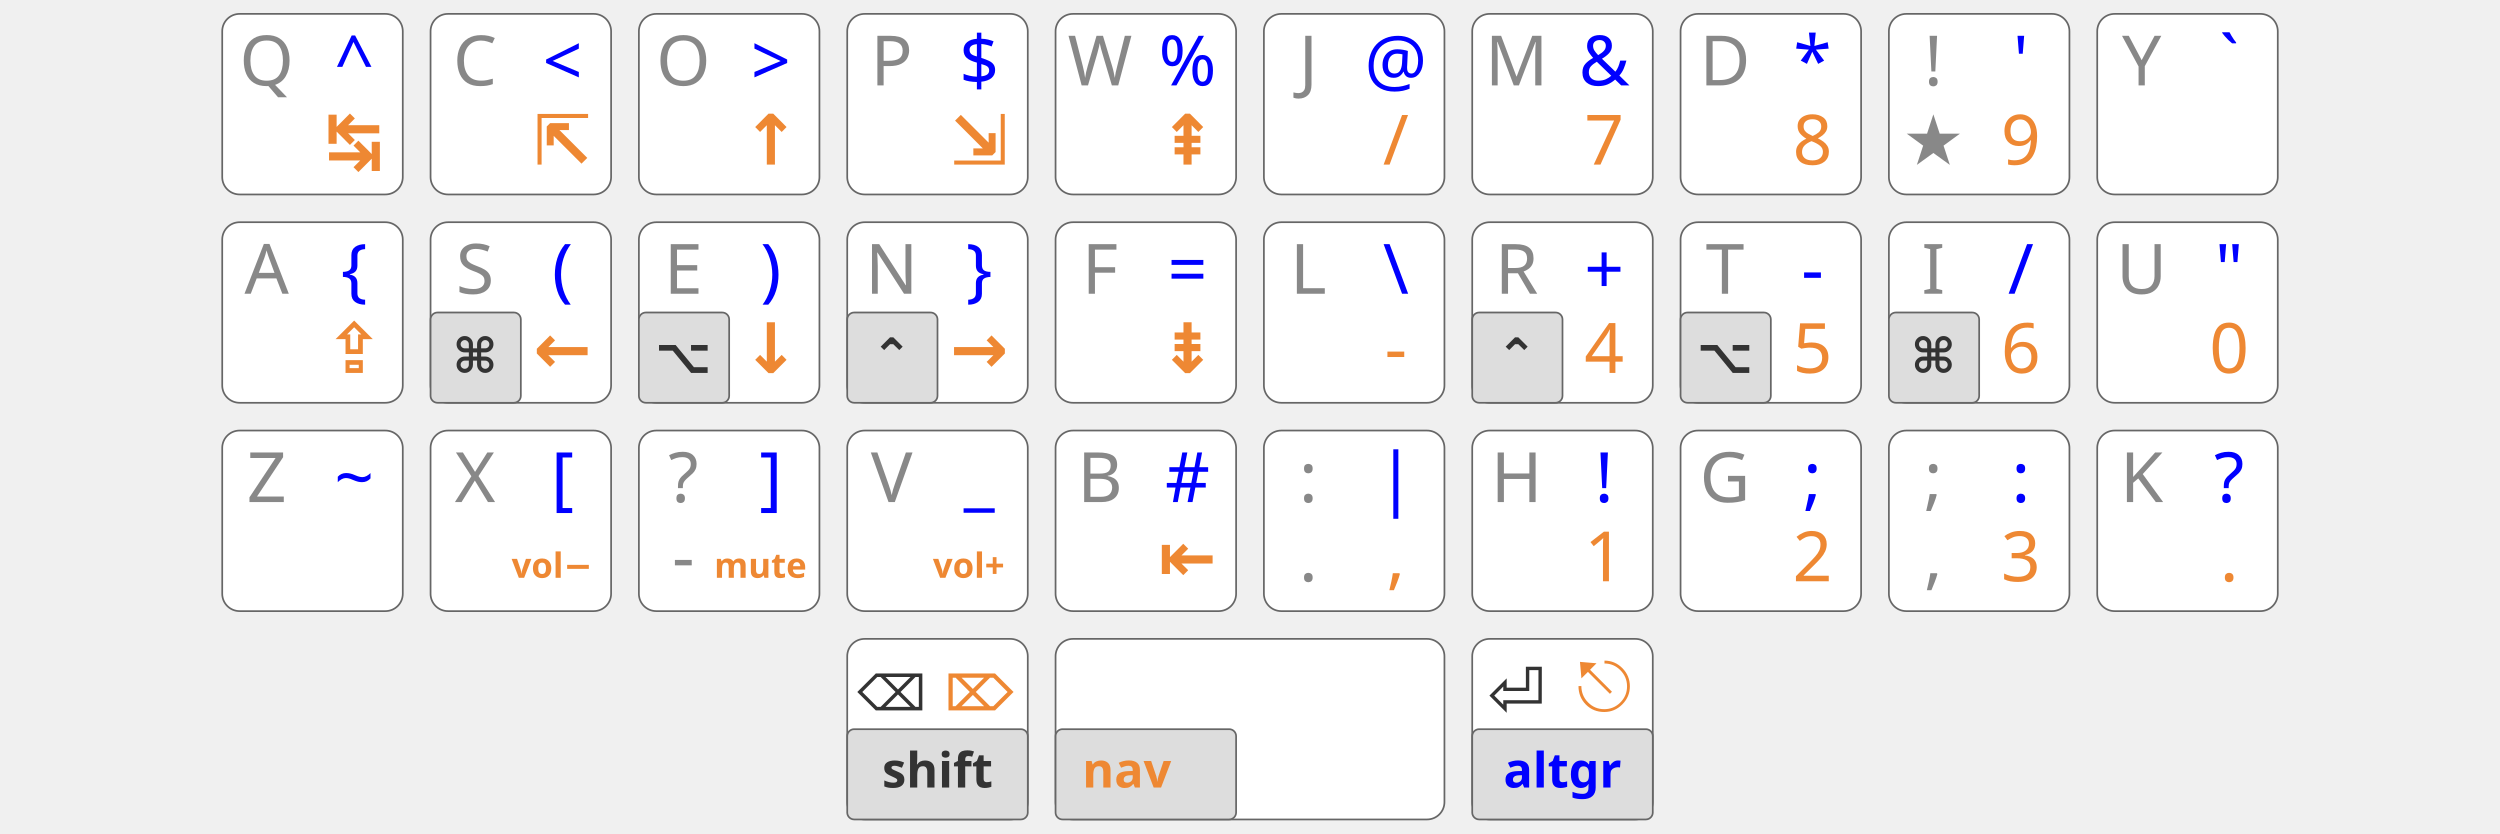
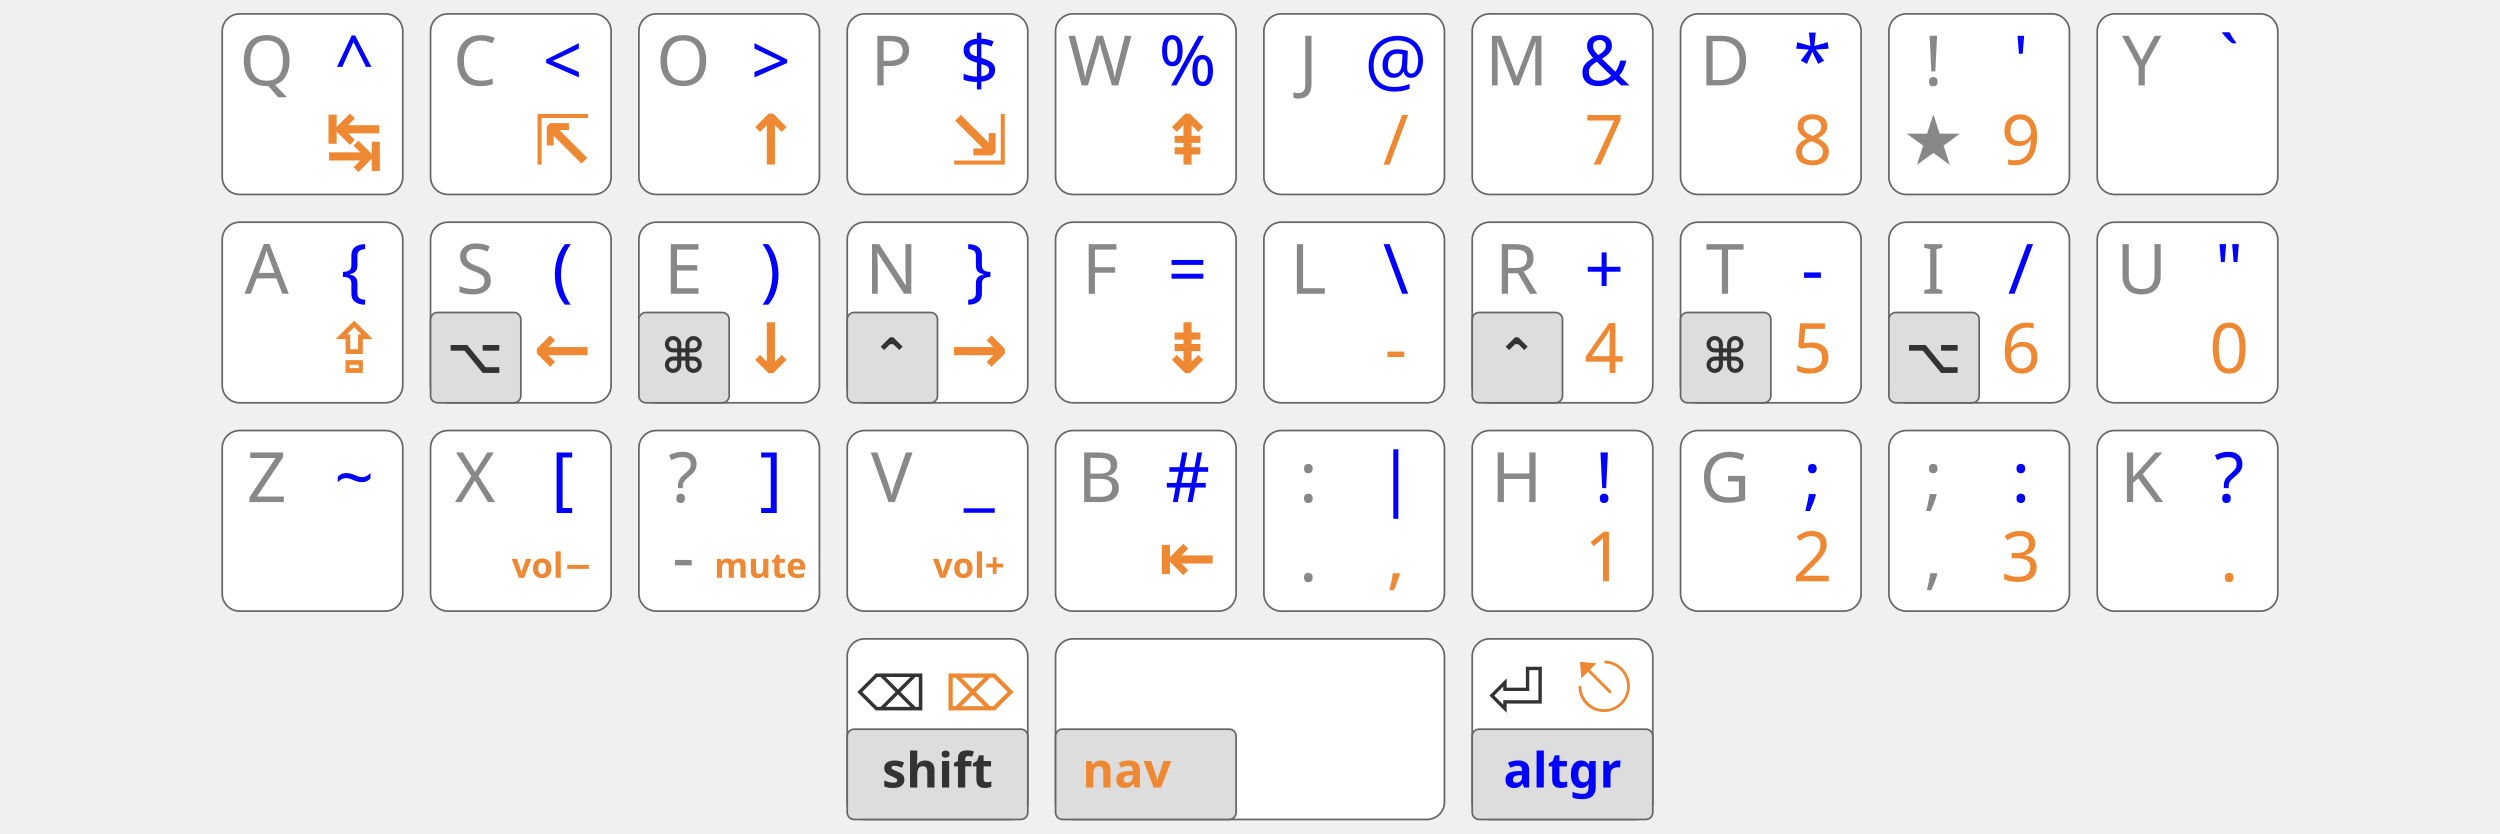
<svg xmlns="http://www.w3.org/2000/svg" viewBox="90 60 720 240">
  <style>
    :root {
      color-scheme: light dark;
    }
    rect {
      fill: #fff;
      stroke: #666;
      stroke-width: .5px;
    }
    text {
      fill: #888;
      font: normal 20px sans-serif;
      text-align: center;
      text-anchor: middle;
    }
    .dualKey {
      fill: #ddd;
      transform: translateY(26px);
    }

    #row_AD { transform: translate(64px,  64px); }
    #row_AC { transform: translate(64px, 124px); }
    #row_AB { transform: translate(64px, 184px); }
    #row_AA { transform: translate(64px, 244px); }

    .shortcut { font-size: 10px; transform: translate(-3px,  -1px); }
    .layerSym { font-weight: normal; }
    .layerMod { font-weight: bold; font-size: 14px; }
    .layerNav { font-weight: bold; }
    .layerNav { font-weight: bold; }
    .right .layerNav { font-weight: normal; }

    .layerMod, .colorMod { fill: #333; }
    .layerSym, .colorSym { fill: blue; }
    .layerNav, .colorNav { fill: #e83; }
    #row_AA    .level2   { fill: #333; }

    @media (prefers-color-scheme: dark) {
      text                 { fill: #aaa; }
      rect                 { fill: #444; }
      .dualKey             { fill: #666; }
      .layerMod, .colorMod { fill: #eee; }
      .layerSym, .colorSym { fill: #99f; }
      .layerNav, .colorNav { fill: #e83; }
      #row_AA .level2      { fill: #ccc; }
    }
  </style>
  <g id="row_AD">
    <g class="left">
      <g transform="translate(90)">
        <rect width="52" height="52" rx="5" ry="5" />
        <text x="12.8" y="20.6" class="level2">Q</text>
        <text x="38.0" y="20.6" class="layerSym">^</text>
        <text x="38.0" y="43.4" class="layerNav">↹</text>
      </g>
      <g transform="translate(150)">
        <rect width="52" height="52" rx="5" ry="5" />
        <text x="12.8" y="20.6" class="level2">C</text>
        <text x="38.0" y="20.6" class="layerSym">&lt;</text>
        <text x="38.0" y="43.4" class="layerNav">⇱</text>
      </g>
      <g transform="translate(210)">
        <rect width="52" height="52" rx="5" ry="5" />
        <text x="12.8" y="20.6" class="level2">O</text>
        <text x="38.0" y="20.6" class="layerSym">&gt;</text>
        <text x="38.0" y="43.4" class="layerNav">↑</text>
      </g>
      <g transform="translate(270)">
        <rect width="52" height="52" rx="5" ry="5" />
        <text x="12.8" y="20.6" class="level2">P</text>
        <text x="38.0" y="20.6" class="layerSym">$</text>
        <text x="38.0" y="43.4" class="layerNav">⇲</text>
      </g>
      <g transform="translate(330)">
        <rect width="52" height="52" rx="5" ry="5" />
        <text x="12.8" y="20.6" class="level2">W</text>
        <text x="38.0" y="20.6" class="layerSym">%</text>
        <text x="38.0" y="43.4" class="layerNav">⇞</text>
      </g>
    </g>
    <g class="right">
      <g transform="translate(390)">
        <rect width="52" height="52" rx="5" ry="5" />
        <text x="12.8" y="20.6" class="level2">J</text>
        <text x="38.0" y="20.6" class="layerSym">@</text>
        <text x="38.0" y="43.4" class="layerNav">/</text>
      </g>
      <g transform="translate(450)">
        <rect width="52" height="52" rx="5" ry="5" />
        <text x="12.8" y="20.6" class="level2">M</text>
        <text x="38.0" y="20.6" class="layerSym">&amp;</text>
        <text x="38.0" y="43.4" class="layerNav">7</text>
      </g>
      <g transform="translate(510)">
        <rect width="52" height="52" rx="5" ry="5" />
        <text x="12.8" y="20.6" class="level2">D</text>
        <text x="38.0" y="20.6" class="layerSym">*</text>
        <text x="38.0" y="43.4" class="layerNav">8</text>
      </g>
      <g transform="translate(570)">
        <rect width="52" height="52" rx="5" ry="5" />
        <text x="12.8" y="43.4" class="level1">★</text>
        <text x="12.8" y="20.6" class="level2">!</text>
        <text x="38.0" y="20.6" class="layerSym">'</text>
        <text x="38.0" y="43.4" class="layerNav">9</text>
      </g>
      <g transform="translate(630)">
        <rect width="52" height="52" rx="5" ry="5" />
        <text x="12.8" y="20.6" class="level2">Y</text>
        <text x="38.0" y="20.6" class="layerSym">`</text>
      </g>
    </g>
  </g>
  <g id="row_AC">
    <g class="left">
      <g transform="translate(90)">
        <rect width="52" height="52" rx="5" ry="5" />
        <text x="12.8" y="20.6" class="level2">A</text>
        <text x="38.0" y="20.6" class="layerSym">{</text>
        <text x="38.0" y="43.4" class="layerNav">⇪</text>
      </g>
      <g transform="translate(150)">
        <rect width="52" height="52" rx="5" ry="5" />
        <rect width="26" height="26" rx="2" ry="2" class="dualKey" />
        <text x="12.8" y="20.6" class="level2">S</text>
-         <text x="12.8" y="43.4" class="layerMod">⌘</text>
+         <text x="12.8" y="43.4" class="layerMod">⌥</text>
        <text x="38.0" y="20.6" class="layerSym">(</text>
        <text x="38.0" y="43.4" class="layerNav">←</text>
      </g>
      <g transform="translate(210)">
        <rect width="52" height="52" rx="5" ry="5" />
        <rect width="26" height="26" rx="2" ry="2" class="dualKey" />
        <text x="12.8" y="20.6" class="level2">E</text>
-         <text x="12.8" y="43.4" class="layerMod">⌥</text>
+         <text x="12.8" y="43.4" class="layerMod">⌘</text>
        <text x="38.0" y="20.6" class="layerSym">)</text>
        <text x="38.0" y="43.4" class="layerNav">↓</text>
      </g>
      <g transform="translate(270)">
        <rect width="52" height="52" rx="5" ry="5" />
        <rect width="26" height="26" rx="2" ry="2" class="dualKey" />
        <text x="12.8" y="20.6" class="level2">N</text>
        <text x="12.8" y="43.4" class="layerMod">⌃</text>
        <text x="38.0" y="20.6" class="layerSym">}</text>
        <text x="38.0" y="43.4" class="layerNav">→</text>
      </g>
      <g transform="translate(330)">
        <rect width="52" height="52" rx="5" ry="5" />
        <text x="12.8" y="20.6" class="level2">F</text>
        <text x="38.0" y="20.6" class="layerSym"> = </text>
        <text x="38.0" y="43.4" class="layerNav">⇟</text>
      </g>
    </g>
    <g class="right">
      <g transform="translate(390)">
        <rect width="52" height="52" rx="5" ry="5" />
        <text x="12.8" y="20.6" class="level2">L</text>
        <text x="38.0" y="20.6" class="layerSym">\</text>
        <text x="38.0" y="43.4" class="layerNav">-</text>
      </g>
      <g transform="translate(450)">
        <rect width="52" height="52" rx="5" ry="5" />
        <rect width="26" height="26" rx="2" ry="2" class="dualKey" />
        <text x="12.8" y="20.6" class="level2">R</text>
        <text x="12.8" y="43.4" class="layerMod">⌃</text>
        <text x="38.0" y="20.6" class="layerSym">+</text>
        <text x="38.0" y="43.4" class="layerNav">4</text>
      </g>
      <g transform="translate(510)">
        <rect width="52" height="52" rx="5" ry="5" />
        <rect width="26" height="26" rx="2" ry="2" class="dualKey" />
        <text x="12.8" y="20.6" class="level2">T</text>
-         <text x="12.8" y="43.4" class="layerMod">⌥</text>
+         <text x="12.8" y="43.4" class="layerMod">⌘</text>
        <text x="38.0" y="20.6" class="layerSym">-</text>
        <text x="38.0" y="43.4" class="layerNav">5</text>
      </g>
      <g transform="translate(570)">
        <rect width="52" height="52" rx="5" ry="5" />
        <rect width="26" height="26" rx="2" ry="2" class="dualKey" />
        <text x="12.8" y="20.6" class="level2">I</text>
-         <text x="12.8" y="43.4" class="layerMod">⌘</text>
+         <text x="12.8" y="43.4" class="layerMod">⌥</text>
        <text x="38.0" y="20.6" class="layerSym">/</text>
        <text x="38.0" y="43.4" class="layerNav">6</text>
      </g>
      <g transform="translate(630)">
        <rect width="52" height="52" rx="5" ry="5" />
        <text x="12.8" y="20.6" class="level2">U</text>
        <text x="38.0" y="20.6" class="layerSym">"</text>
        <text x="38.0" y="43.4" class="layerNav">0</text>
      </g>
    </g>
  </g>
  <g id="row_AB">
    <g class="left">
      <g transform="translate(90)">
        <rect width="52" height="52" rx="5" ry="5" />
        <g>
          <text x="12.8" y="20.6" class="level2">Z</text>
          <text x="38.0" y="20.6" class="layerSym">~</text>
          <text x="38.0" y="43.4" class="layerNav" />
        </g>
      </g>
      <g transform="translate(150)">
        <rect width="52" height="52" rx="5" ry="5" />
        <g>
          <text x="12.8" y="20.6" class="level2">X</text>
          <text x="38.0" y="20.6" class="layerSym">[</text>
          <text x="38.0" y="43.4" class="layerNav shortcut">vol−</text>
        </g>
      </g>
      <g transform="translate(210)">
        <rect width="52" height="52" rx="5" ry="5" />
        <g>
          <text x="12.8" y="43.4" class="level1">-</text>
          <text x="12.8" y="20.6" class="level2">?</text>
          <text x="38.0" y="20.6" class="layerSym">]</text>
          <text x="38.0" y="43.4" class="layerNav shortcut">mute</text>
        </g>
      </g>
      <g transform="translate(270)">
        <rect width="52" height="52" rx="5" ry="5" />
        <g>
          <text x="12.8" y="20.6" class="level2">V</text>
          <text x="38.0" y="20.6" class="layerSym">_</text>
          <text x="38.0" y="43.4" class="layerNav shortcut">vol+</text>
        </g>
      </g>
      <g transform="translate(330)">
        <rect width="52" height="52" rx="5" ry="5" />
        <g>
          <text x="12.8" y="20.6" class="level2">B</text>
          <text x="38.0" y="20.6" class="layerSym">#</text>
          <text x="38.0" y="43.4" class="layerNav">⇤</text>
        </g>
      </g>
    </g>
    <g class="right">
      <g transform="translate(390)">
        <rect width="52" height="52" rx="5" ry="5" />
        <text x="12.8" y="43.4" class="level1">.</text>
        <text x="12.8" y="20.6" class="level2">:</text>
        <text x="38.0" y="20.6" class="layerSym">|</text>
        <text x="38.0" y="43.4" class="layerNav">,</text>
      </g>
      <g transform="translate(450)">
        <rect width="52" height="52" rx="5" ry="5" />
        <text x="12.8" y="20.6" class="level2">H</text>
        <text x="38.0" y="20.6" class="layerSym">!</text>
        <text x="38.0" y="43.4" class="layerNav">1</text>
      </g>
      <g transform="translate(510)">
        <rect width="52" height="52" rx="5" ry="5" />
        <text x="12.8" y="20.6" class="level2">G</text>
        <text x="38.0" y="20.6" class="layerSym">;</text>
        <text x="38.0" y="43.4" class="layerNav">2</text>
      </g>
      <g transform="translate(570)">
        <rect width="52" height="52" rx="5" ry="5" />
        <text x="12.8" y="43.4" class="level1">,</text>
        <text x="12.8" y="20.6" class="level2">;</text>
        <text x="38.0" y="20.6" class="layerSym">:</text>
        <text x="38.0" y="43.4" class="layerNav">3</text>
      </g>
      <g transform="translate(630)">
        <rect width="52" height="52" rx="5" ry="5" />
        <text x="12.8" y="20.6" class="level2">K</text>
        <text x="38.0" y="20.6" class="layerSym">?</text>
        <text x="38.0" y="43.4" class="layerNav">.</text>
      </g>
    </g>
  </g>
  <g id="row_AA">
    <g transform="translate(270)">
      <rect width="52" height="52" rx="5" ry="5" />
      <rect width="52" height="26" rx="2" ry="2" class="dualKey" />
      <text x="26.0" y="42.8" class="layerMod">shift</text>
      <text x="38.0" y="20.6" class="layerNav" style="font-size: 14px;">⌦</text>
      <text x="12.8" y="20.6" class="level2" style="font-size: 14px;">⌫</text>
    </g>
    <g transform="translate(330)">
      <rect width="112" height="52" rx="5" ry="5" />
      <rect width="52" height="26" rx="2" ry="2" class="dualKey" />
      <text x="20.5" y="42.8" class="layerMod colorNav">nav</text>
    </g>
    <g transform="translate(450)">
      <rect width="52" height="52" rx="5" ry="5" />
      <rect width="52" height="26" rx="2" ry="2" class="dualKey" />
      <text x="26.0" y="42.8" class="layerMod colorSym">altgr</text>
      <text x="38.0" y="20.6" class="layerNav" style="font-weight: normal;">⎋</text>
      <text x="12.8" y="22.6" class="level2">⏎</text>
    </g>
  </g>
</svg>
